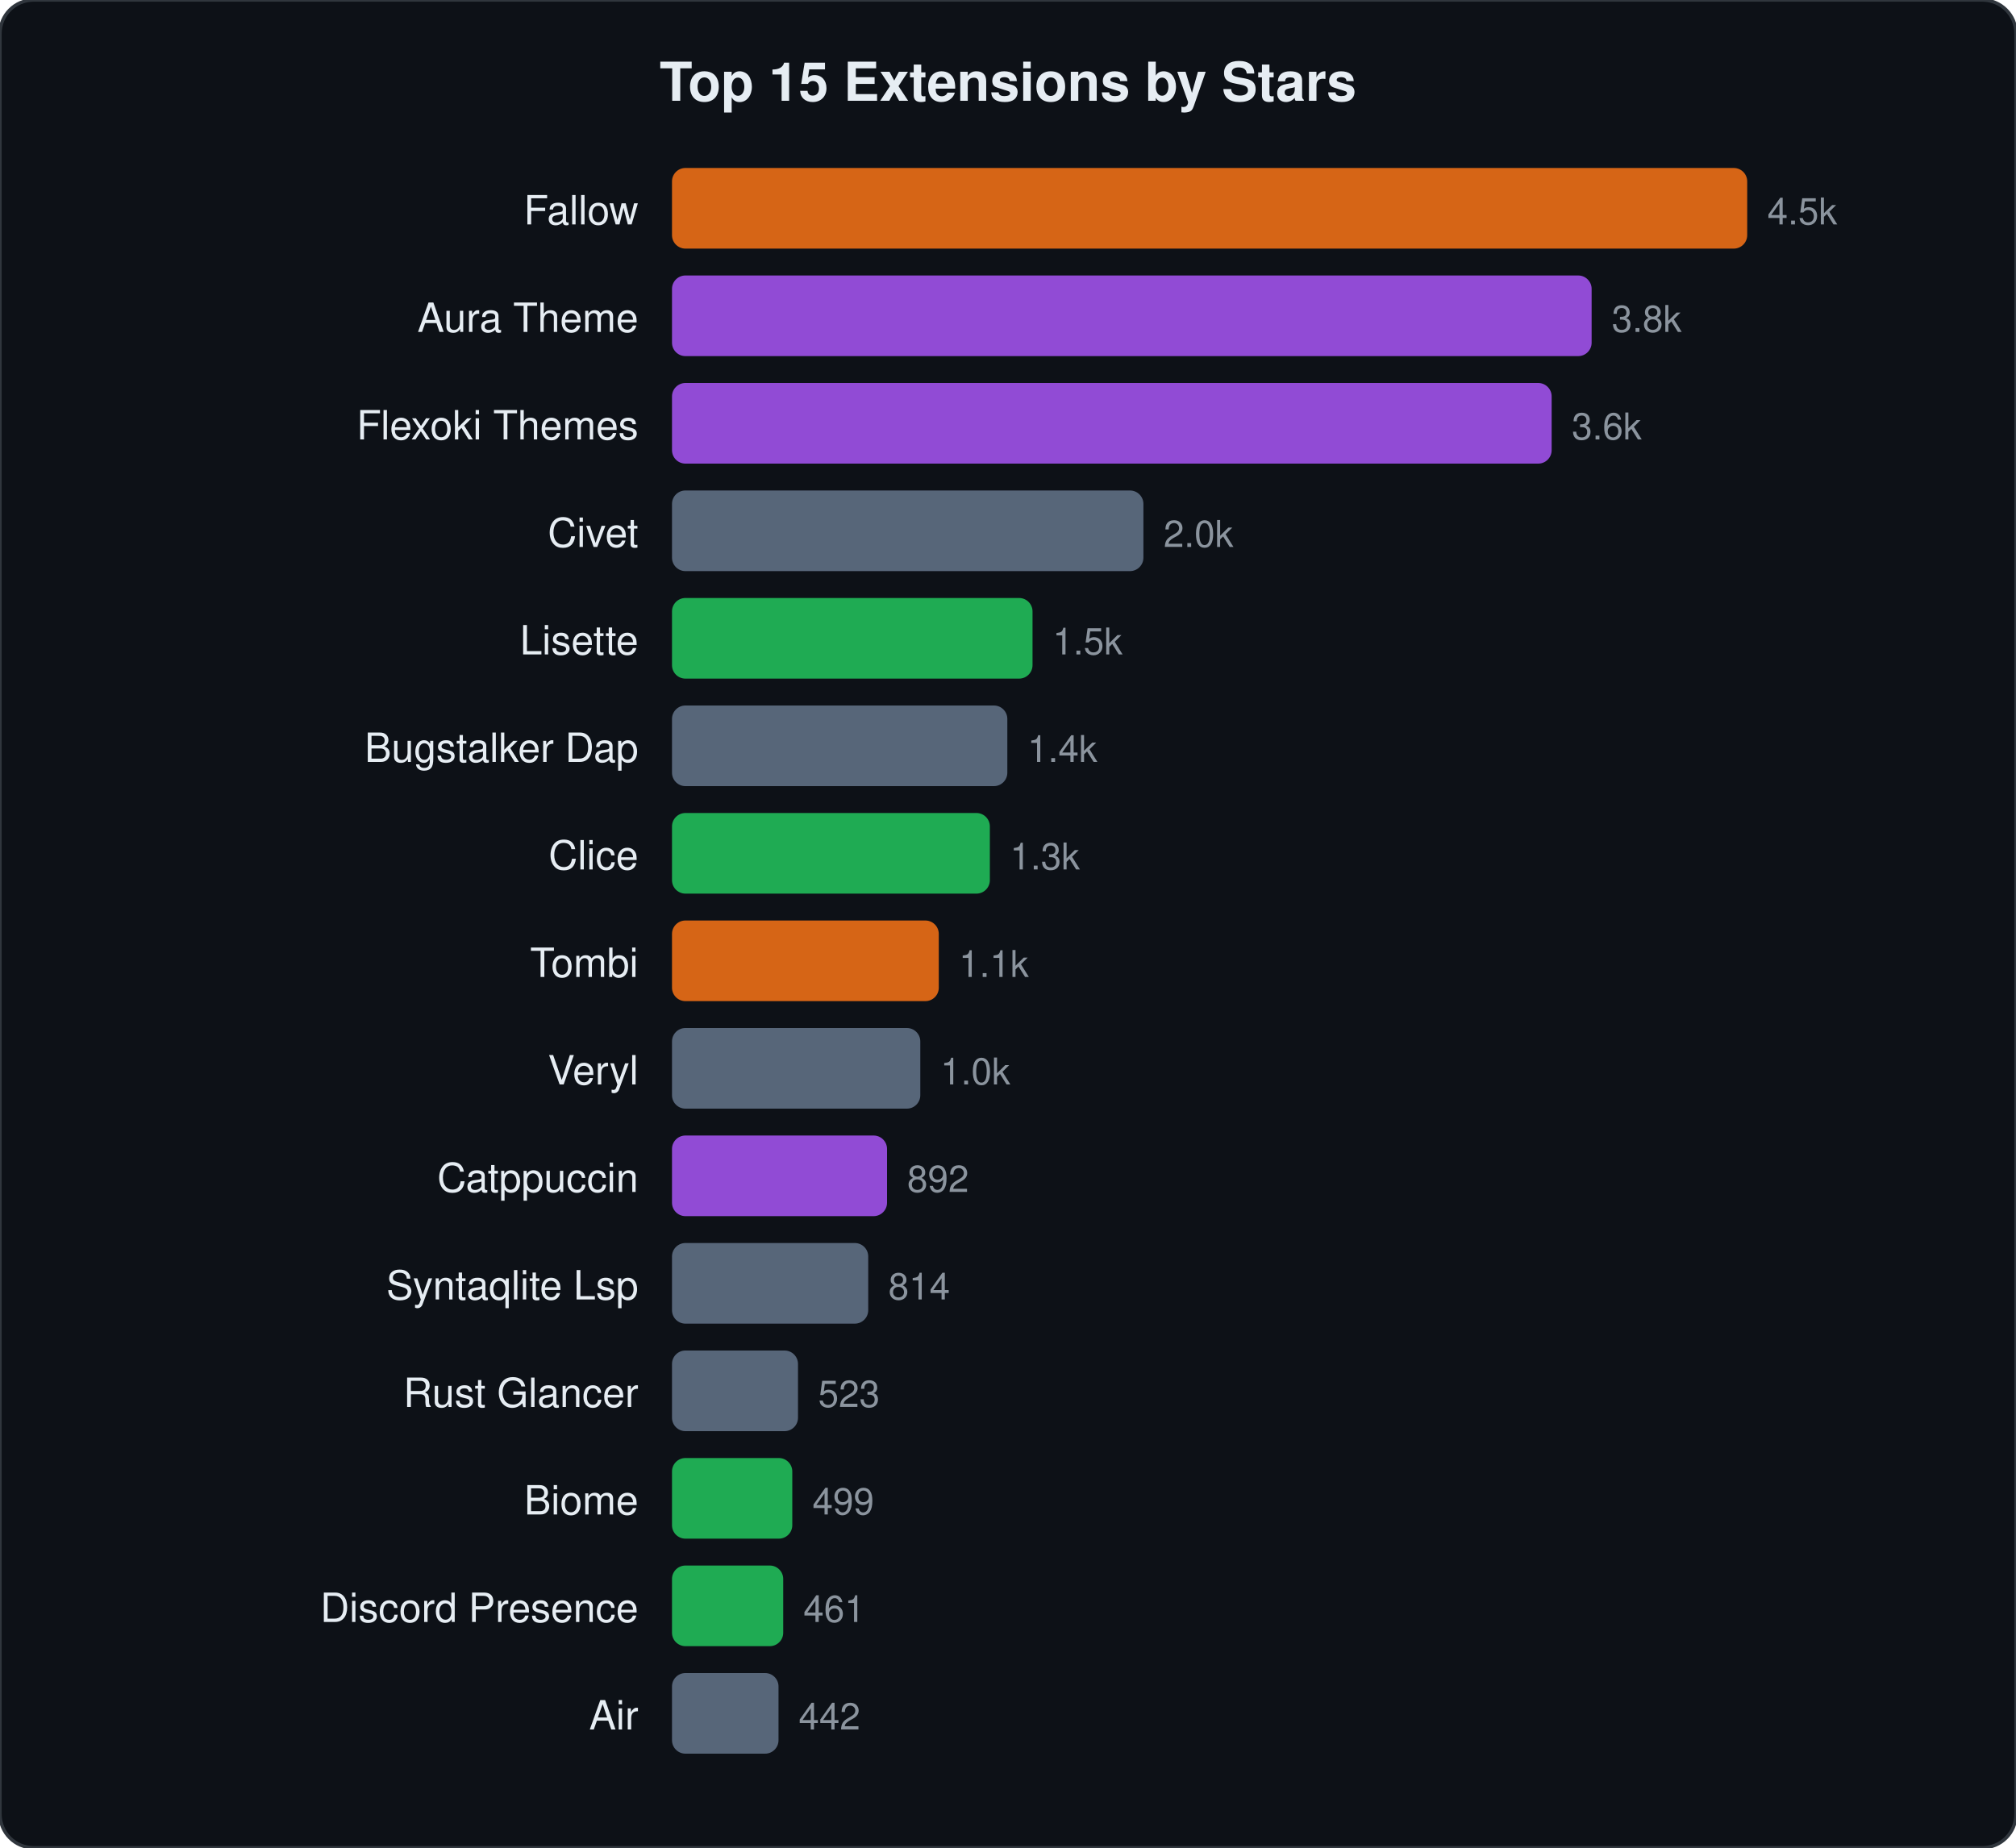
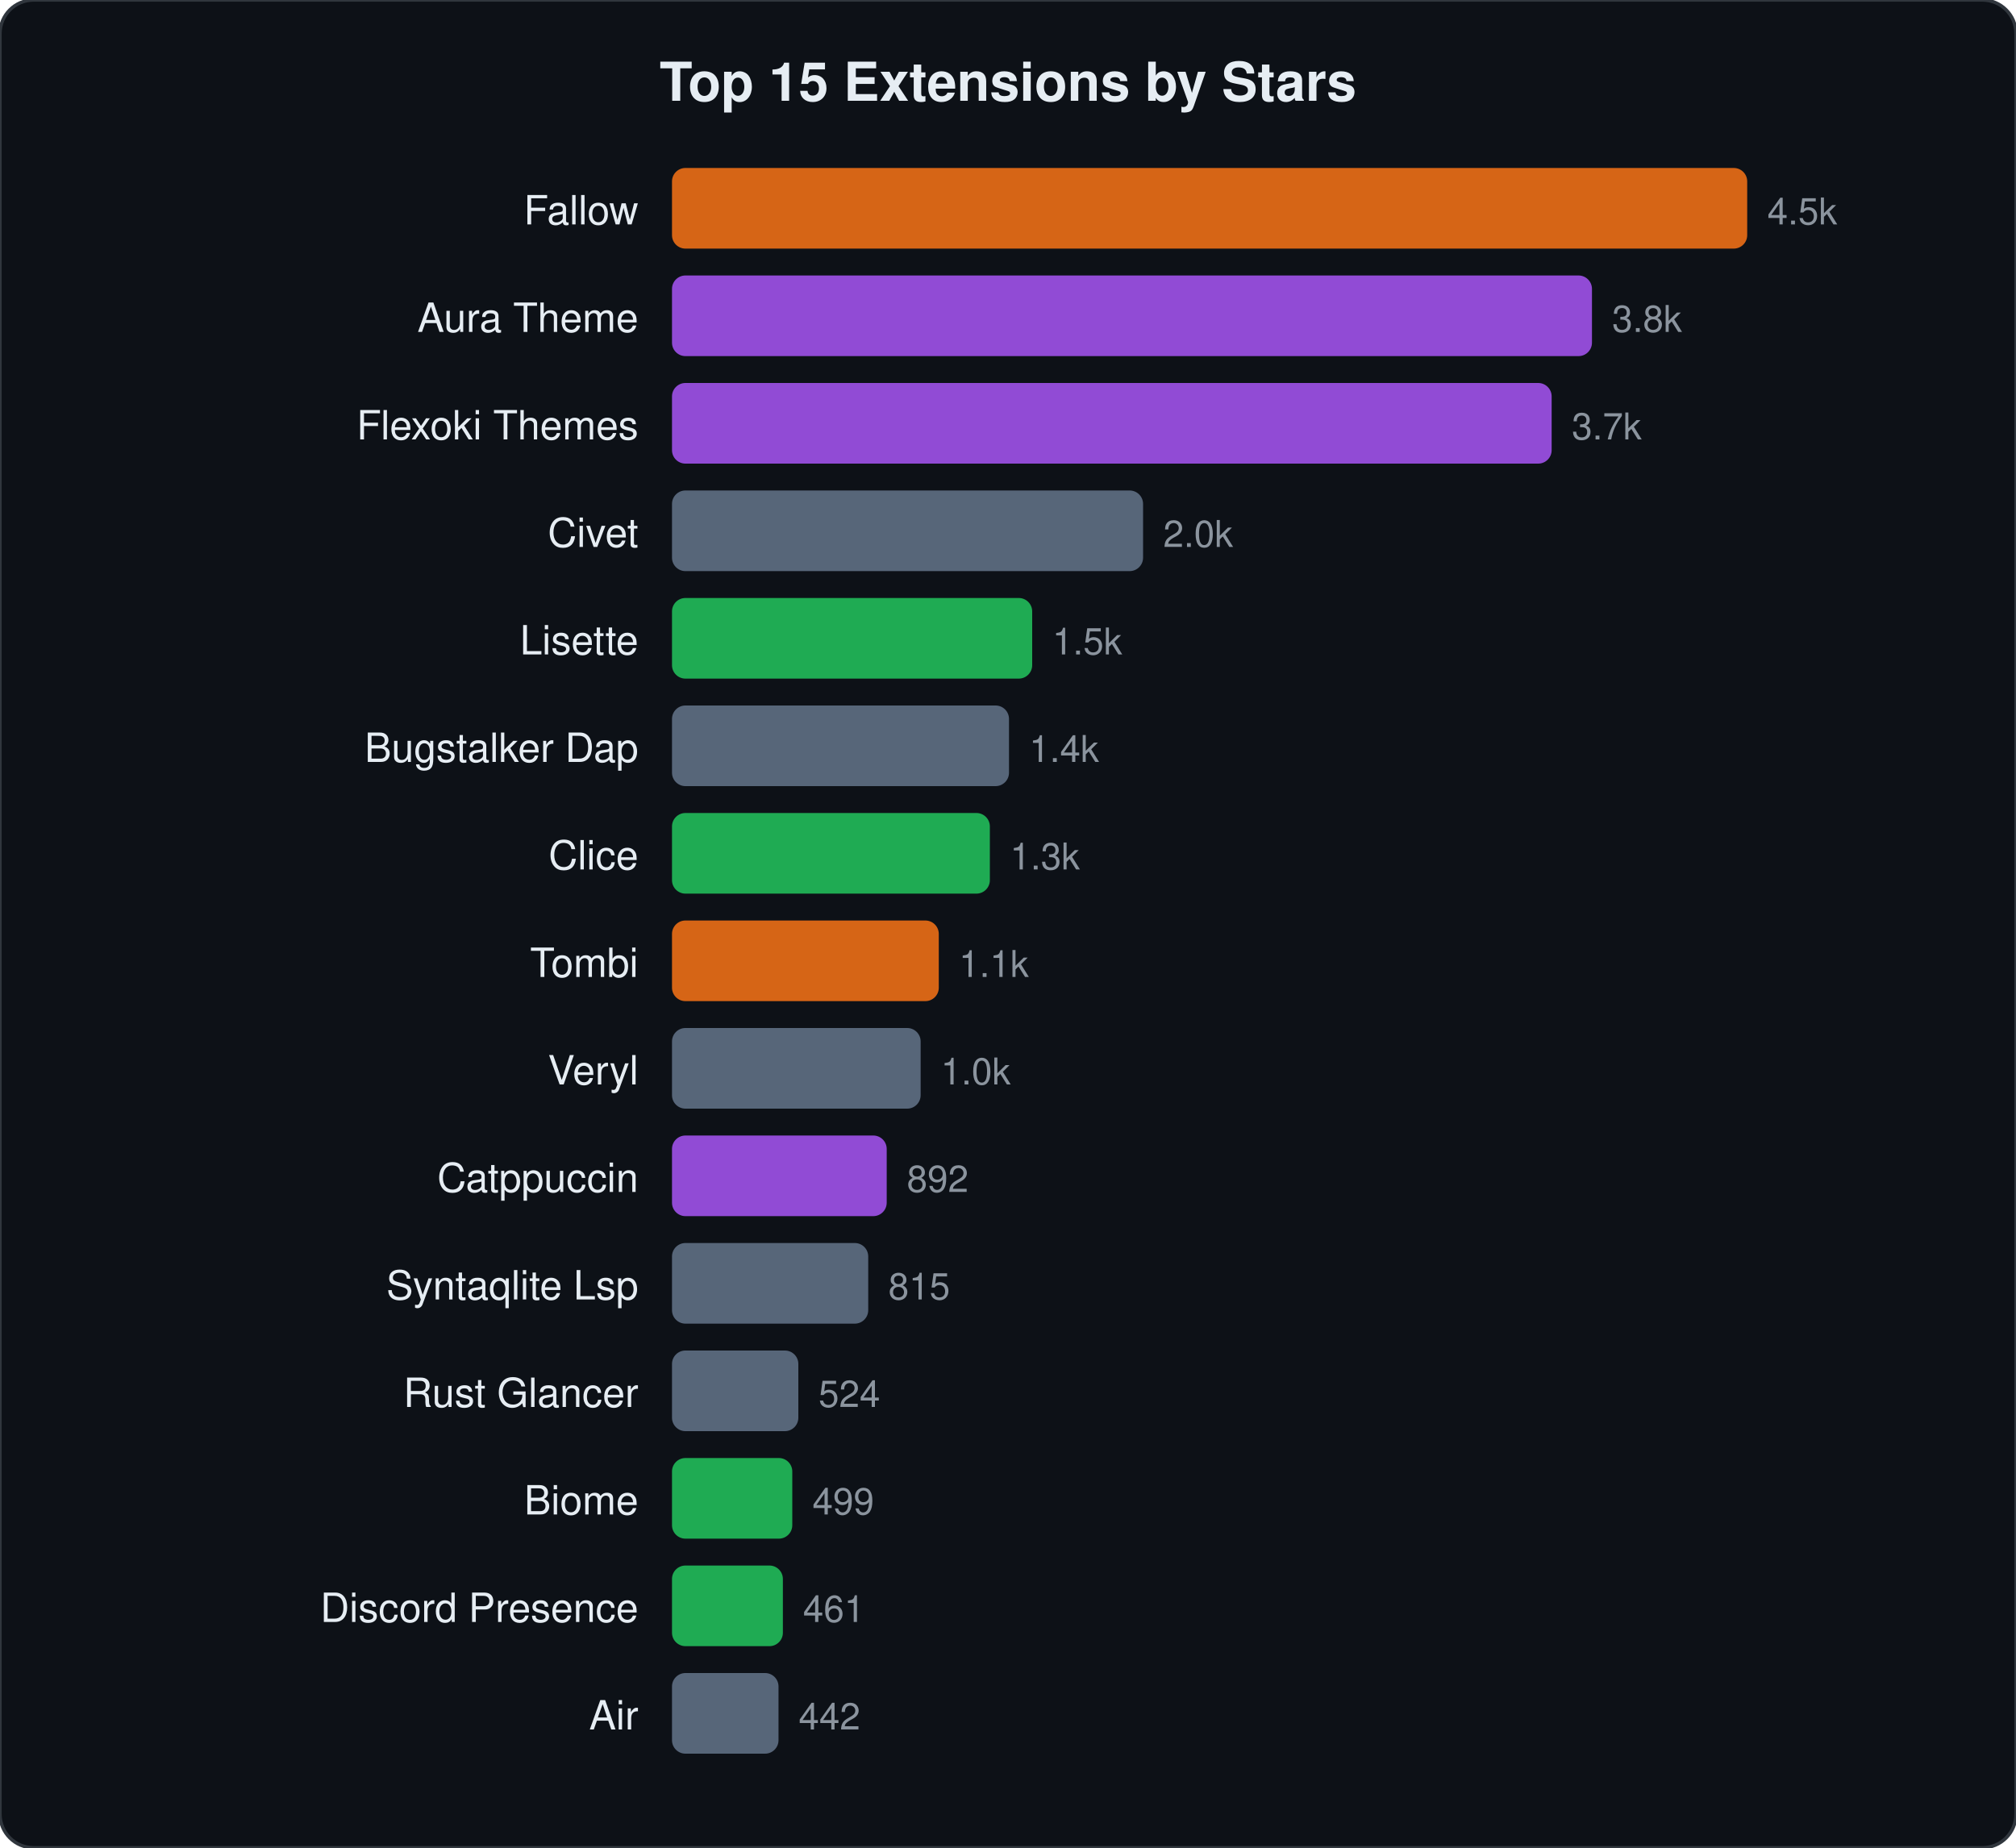
<svg xmlns="http://www.w3.org/2000/svg" viewBox="0 0 600 550" width="600" height="550">
  <style>text{font-family:-apple-system,BlinkMacSystemFont,"Segoe UI",Helvetica,Arial,sans-serif;fill:#e6edf3}.name{font-size:12px}.stars{font-size:11px;fill:#8b949e}.title{font-size:16px;font-weight:600}</style>
  <rect width="600" height="550" rx="10" fill="#0d1117" stroke="#30363d" stroke-width="1" />
  <text x="300" y="30" text-anchor="middle" class="title">Top 15 Extensions by Stars</text>
  <text x="190" y="66.8" text-anchor="end" class="name">Fallow</text>
  <rect x="200" y="50.0" width="320.0" height="24" rx="4" fill="#f97316" opacity="0.85" />
  <text x="526.0" y="66.8" class="stars">4.5k</text>
  <text x="190" y="98.8" text-anchor="end" class="name">Aura Theme</text>
-   <rect x="200" y="82.0" width="273.7" height="24" rx="4" fill="#a855f7" opacity="0.85" />
-   <text x="479.7" y="98.8" class="stars">3.8k</text>
+   <rect x="200" y="82.0" width="273.8" height="24" rx="4" fill="#a855f7" opacity="0.85" />
+   <text x="479.8" y="98.8" class="stars">3.8k</text>
  <text x="190" y="130.8" text-anchor="end" class="name">Flexoki Themes</text>
  <rect x="200" y="114.0" width="261.8" height="24" rx="4" fill="#a855f7" opacity="0.85" />
-   <text x="467.8" y="130.8" class="stars">3.6k</text>
+   <text x="467.8" y="130.8" class="stars">3.7k</text>
  <text x="190" y="162.8" text-anchor="end" class="name">Civet</text>
-   <rect x="200" y="146.0" width="140.3" height="24" rx="4" fill="#64748b" opacity="0.85" />
-   <text x="346.3" y="162.8" class="stars">2.0k</text>
+   <rect x="200" y="146.0" width="140.2" height="24" rx="4" fill="#64748b" opacity="0.85" />
+   <text x="346.2" y="162.8" class="stars">2.0k</text>
  <text x="190" y="194.8" text-anchor="end" class="name">Lisette</text>
-   <rect x="200" y="178.0" width="107.3" height="24" rx="4" fill="#22c55e" opacity="0.85" />
-   <text x="313.3" y="194.8" class="stars">1.5k</text>
+   <rect x="200" y="178.0" width="107.2" height="24" rx="4" fill="#22c55e" opacity="0.85" />
+   <text x="313.2" y="194.8" class="stars">1.5k</text>
  <text x="190" y="226.8" text-anchor="end" class="name">Bugstalker Dap</text>
-   <rect x="200" y="210.0" width="99.8" height="24" rx="4" fill="#64748b" opacity="0.85" />
-   <text x="305.8" y="226.8" class="stars">1.4k</text>
+   <rect x="200" y="210.0" width="100.3" height="24" rx="4" fill="#64748b" opacity="0.85" />
+   <text x="306.3" y="226.8" class="stars">1.4k</text>
  <text x="190" y="258.8" text-anchor="end" class="name">Clice</text>
  <rect x="200" y="242.0" width="94.6" height="24" rx="4" fill="#22c55e" opacity="0.85" />
  <text x="300.6" y="258.8" class="stars">1.3k</text>
  <text x="190" y="290.8" text-anchor="end" class="name">Tombi</text>
  <rect x="200" y="274.0" width="79.4" height="24" rx="4" fill="#f97316" opacity="0.85" />
  <text x="285.4" y="290.8" class="stars">1.1k</text>
  <text x="190" y="322.8" text-anchor="end" class="name">Veryl</text>
-   <rect x="200" y="306.0" width="73.9" height="24" rx="4" fill="#64748b" opacity="0.85" />
-   <text x="279.9" y="322.8" class="stars">1.0k</text>
+   <rect x="200" y="306.0" width="74.0" height="24" rx="4" fill="#64748b" opacity="0.85" />
+   <text x="280.0" y="322.8" class="stars">1.0k</text>
  <text x="190" y="354.8" text-anchor="end" class="name">Catppuccin</text>
-   <rect x="200" y="338.0" width="64.0" height="24" rx="4" fill="#a855f7" opacity="0.85" />
-   <text x="270.0" y="354.8" class="stars">892</text>
+   <rect x="200" y="338.0" width="63.9" height="24" rx="4" fill="#a855f7" opacity="0.85" />
+   <text x="269.9" y="354.8" class="stars">892</text>
  <text x="190" y="386.8" text-anchor="end" class="name">Syntaqlite Lsp</text>
  <rect x="200" y="370.0" width="58.4" height="24" rx="4" fill="#64748b" opacity="0.85" />
-   <text x="264.4" y="386.8" class="stars">814</text>
+   <text x="264.4" y="386.8" class="stars">815</text>
  <text x="190" y="418.8" text-anchor="end" class="name">Rust Glancer</text>
-   <rect x="200" y="402.0" width="37.5" height="24" rx="4" fill="#64748b" opacity="0.85" />
-   <text x="243.5" y="418.8" class="stars">523</text>
+   <rect x="200" y="402.0" width="37.6" height="24" rx="4" fill="#64748b" opacity="0.85" />
+   <text x="243.6" y="418.8" class="stars">524</text>
  <text x="190" y="450.8" text-anchor="end" class="name">Biome</text>
  <rect x="200" y="434.0" width="35.8" height="24" rx="4" fill="#22c55e" opacity="0.85" />
  <text x="241.8" y="450.8" class="stars">499</text>
  <text x="190" y="482.8" text-anchor="end" class="name">Discord Presence</text>
-   <rect x="200" y="466.0" width="33.1" height="24" rx="4" fill="#22c55e" opacity="0.85" />
-   <text x="239.1" y="482.8" class="stars">461</text>
+   <rect x="200" y="466.0" width="33.0" height="24" rx="4" fill="#22c55e" opacity="0.85" />
+   <text x="239.0" y="482.8" class="stars">461</text>
  <text x="190" y="514.8" text-anchor="end" class="name">Air</text>
  <rect x="200" y="498.0" width="31.7" height="24" rx="4" fill="#64748b" opacity="0.85" />
  <text x="237.7" y="514.8" class="stars">442</text>
</svg>
